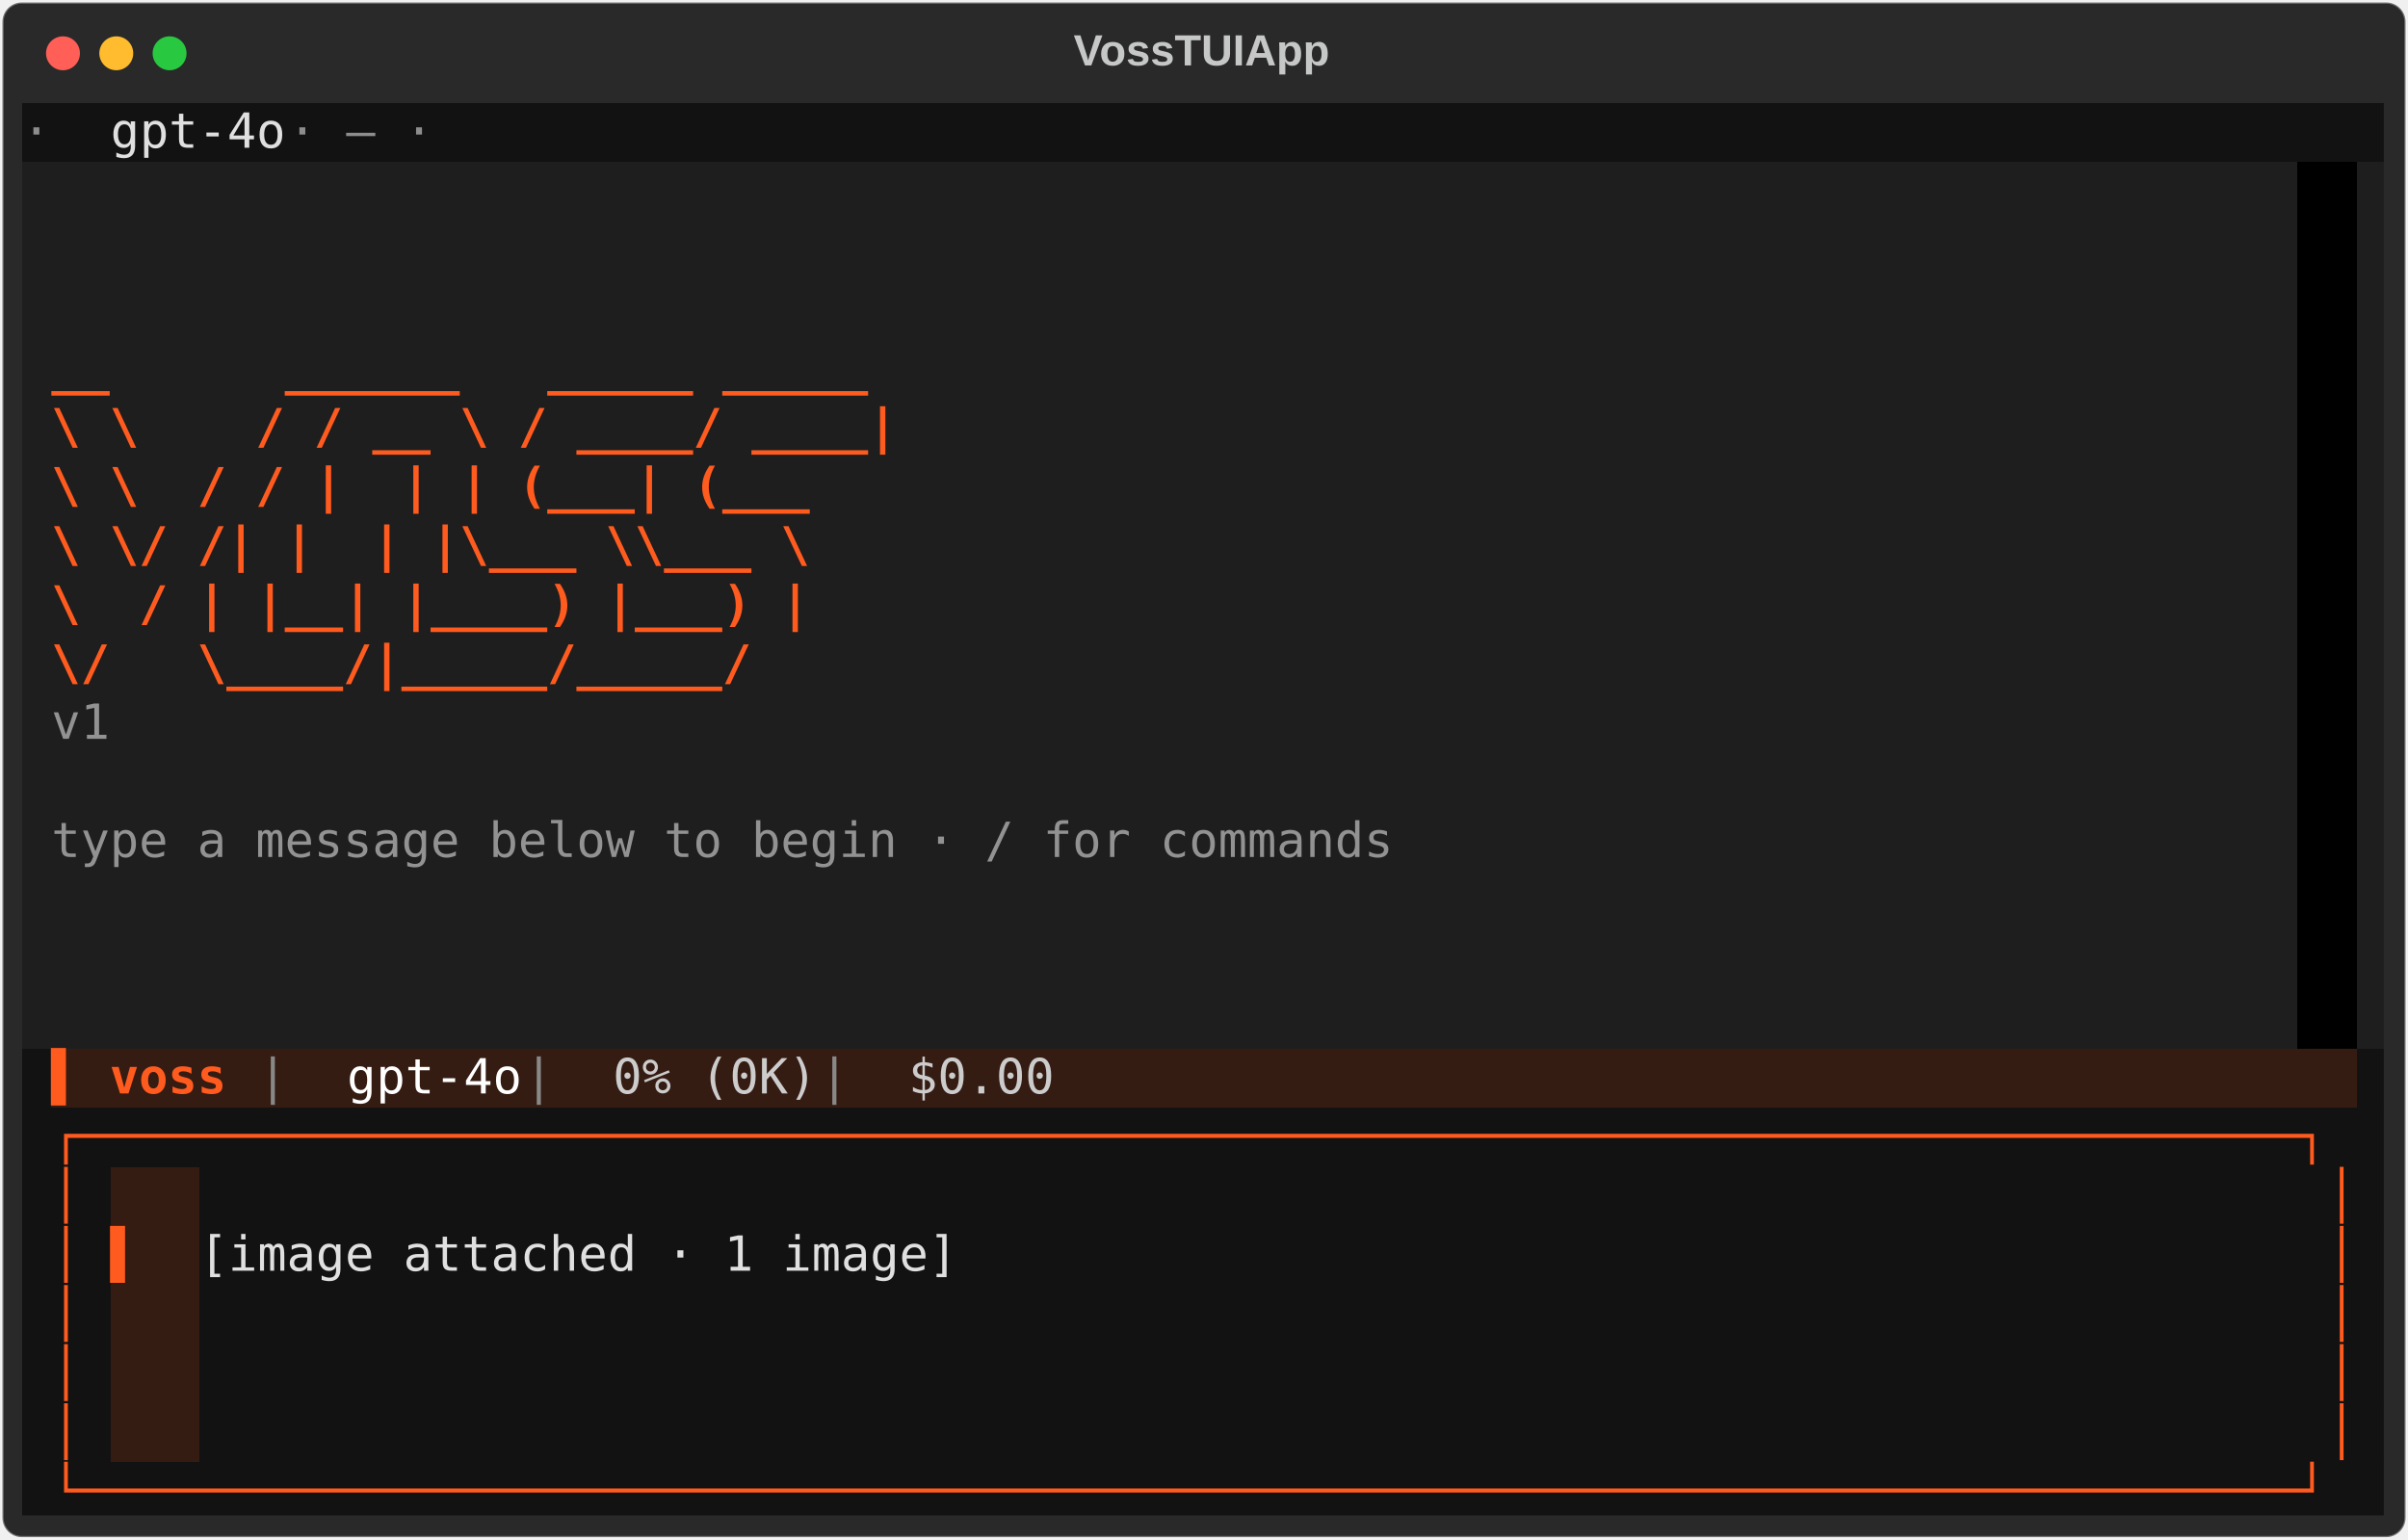
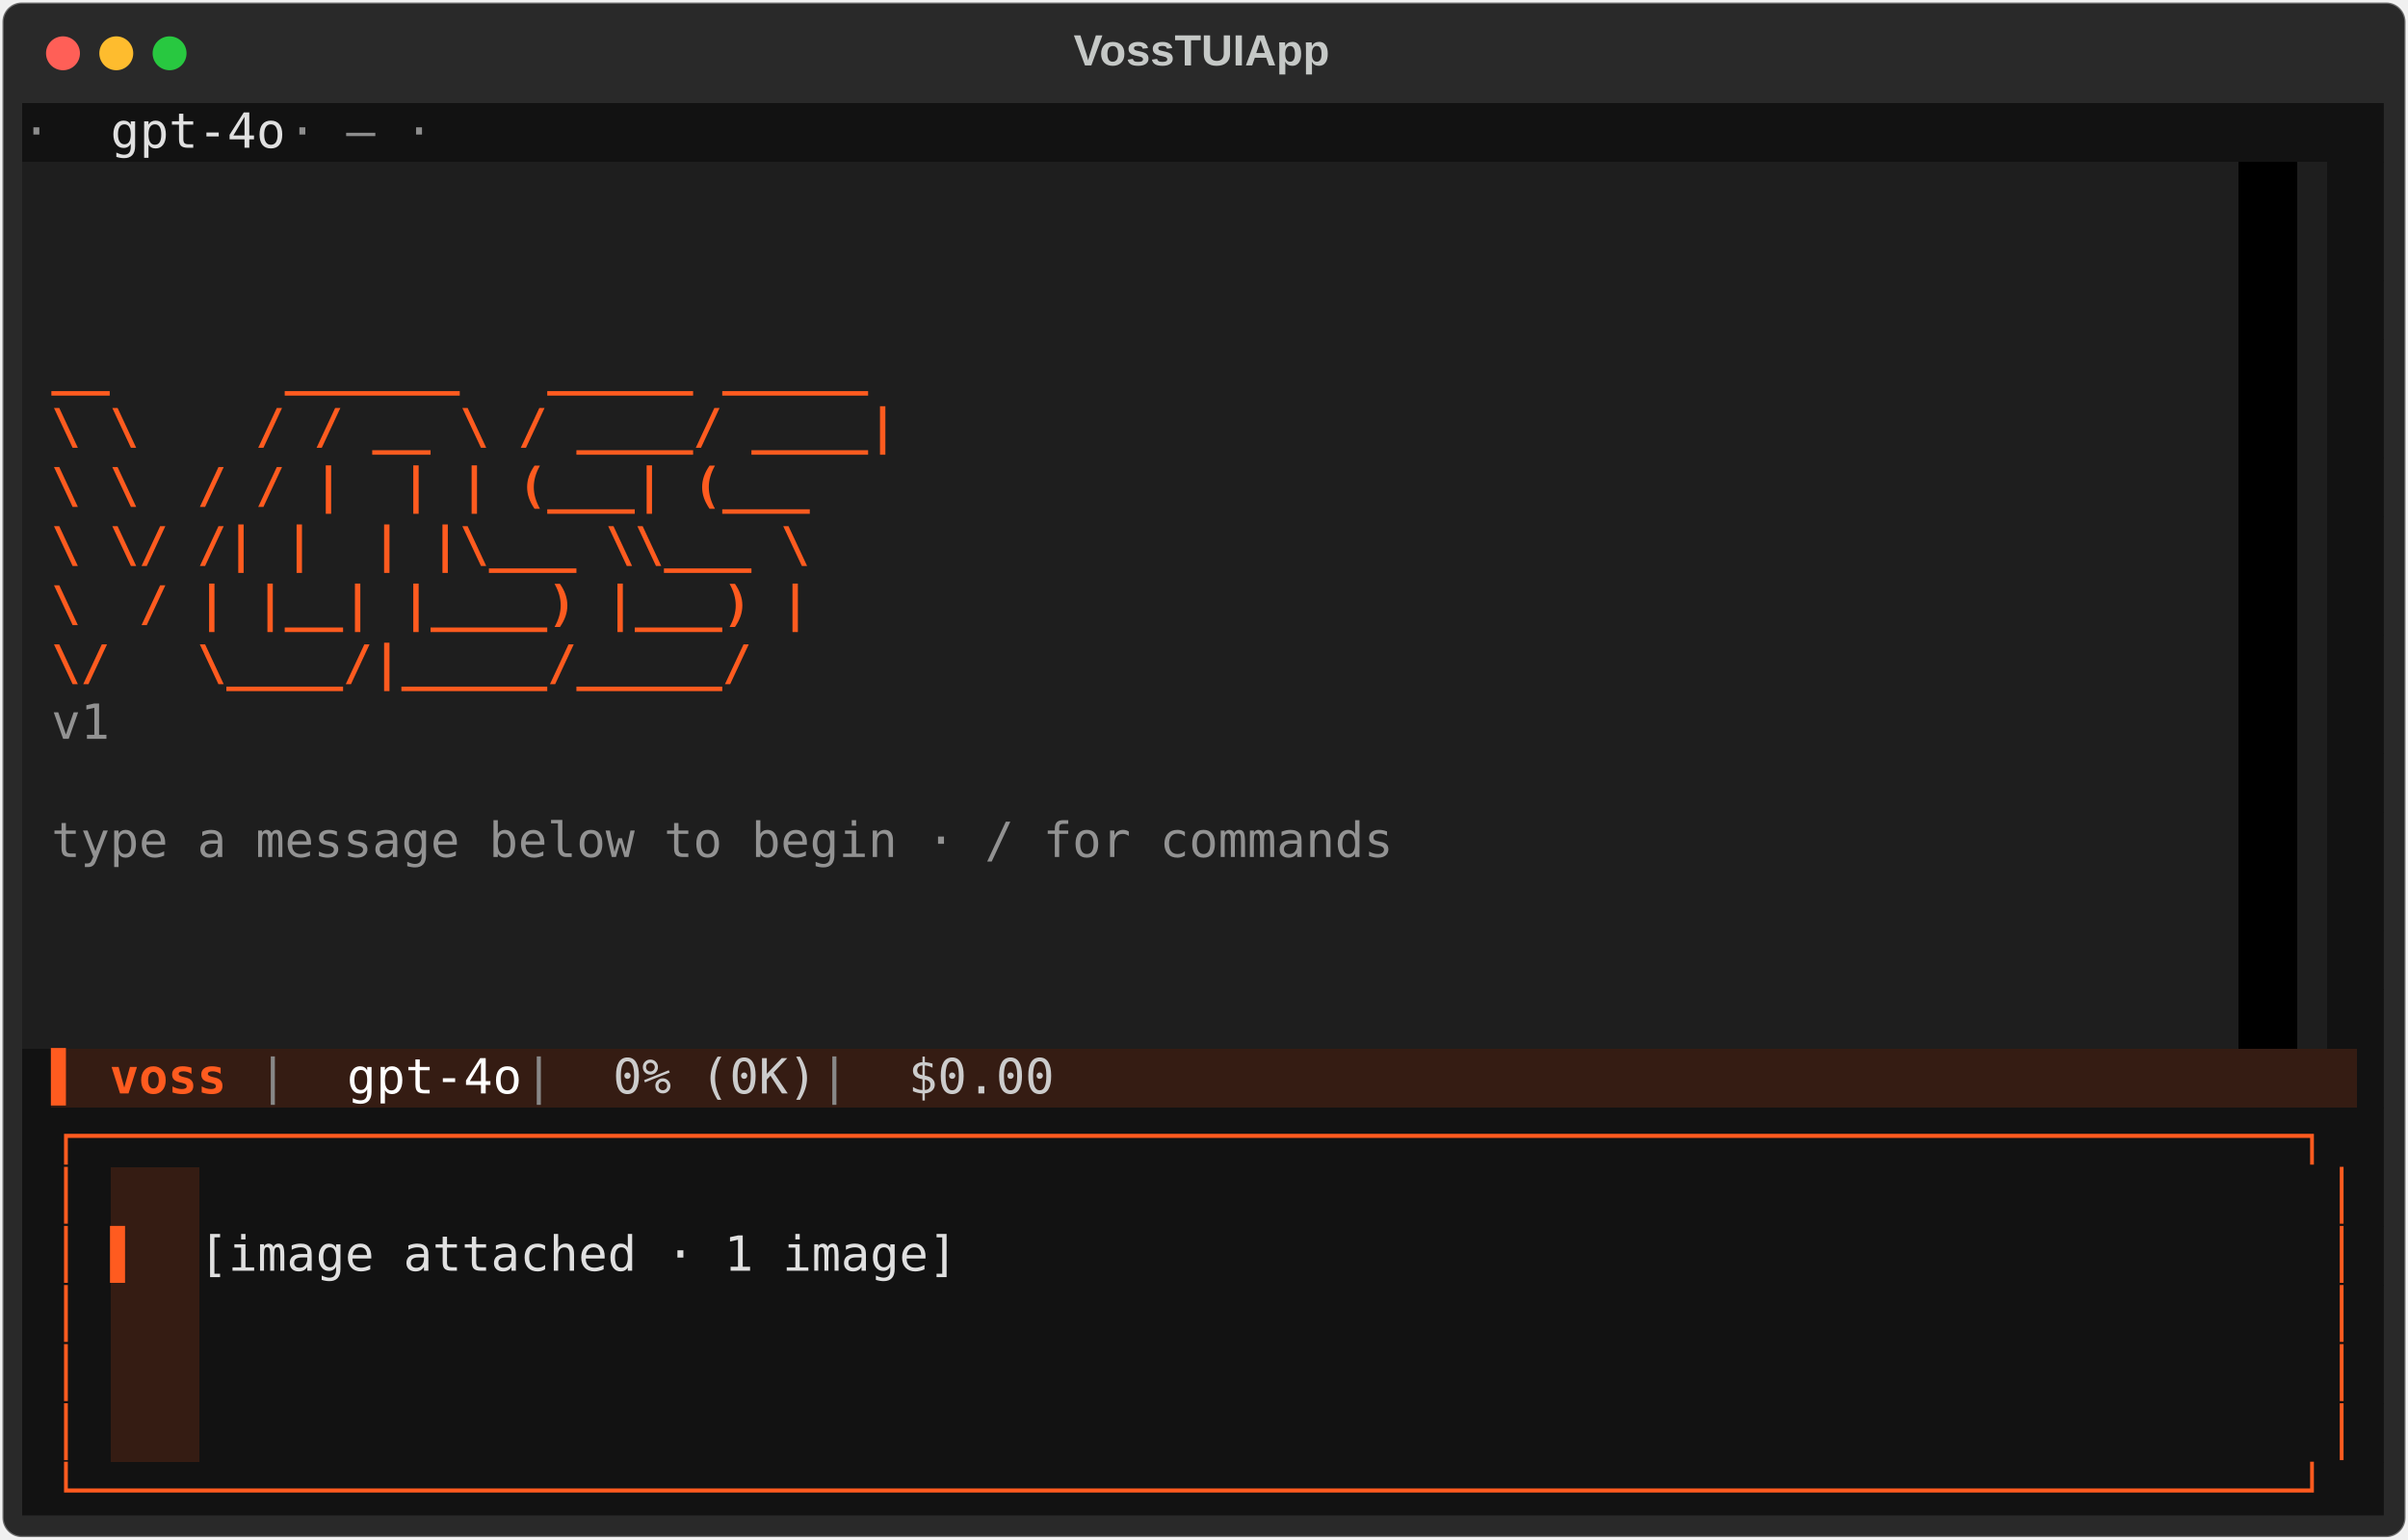
<svg xmlns="http://www.w3.org/2000/svg" class="rich-terminal" viewBox="0 0 994 635.6">
  <style>

    @font-face {
        font-family: "Fira Code";
        src: local("FiraCode-Regular"),
                url("https://cdnjs.cloudflare.com/ajax/libs/firacode/6.2.0/woff2/FiraCode-Regular.woff2") format("woff2"),
                url("https://cdnjs.cloudflare.com/ajax/libs/firacode/6.2.0/woff/FiraCode-Regular.woff") format("woff");
        font-style: normal;
        font-weight: 400;
    }
    @font-face {
        font-family: "Fira Code";
        src: local("FiraCode-Bold"),
                url("https://cdnjs.cloudflare.com/ajax/libs/firacode/6.2.0/woff2/FiraCode-Bold.woff2") format("woff2"),
                url("https://cdnjs.cloudflare.com/ajax/libs/firacode/6.2.0/woff/FiraCode-Bold.woff") format("woff");
        font-style: bold;
        font-weight: 700;
    }

    .terminal-matrix {
        font-family: Fira Code, monospace;
        font-size: 20px;
        line-height: 24.4px;
        font-variant-east-asian: full-width;
    }

    .terminal-title {
        font-size: 18px;
        font-weight: bold;
        font-family: arial;
    }

    .terminal-r1 { fill: #8d8d8d }
.terminal-r2 { fill: #e0e0e0 }
.terminal-r3 { fill: #c5c8c6 }
.terminal-r4 { fill: #ff5b1f;font-weight: bold }
.terminal-r5 { fill: #929292 }
.terminal-r6 { fill: #888888 }
.terminal-r7 { fill: #ffffff }
.terminal-r8 { fill: #cccccc }
.terminal-r9 { fill: #ff5b1f }
    </style>
  <defs>
    <clipPath id="terminal-clip-terminal">
      <rect x="0" y="0" width="975.0" height="584.6" />
    </clipPath>
    <clipPath id="terminal-line-0">
      <rect x="0" y="1.5" width="976" height="24.65" />
    </clipPath>
    <clipPath id="terminal-line-1">
      <rect x="0" y="25.9" width="976" height="24.65" />
    </clipPath>
    <clipPath id="terminal-line-2">
      <rect x="0" y="50.3" width="976" height="24.65" />
    </clipPath>
    <clipPath id="terminal-line-3">
      <rect x="0" y="74.7" width="976" height="24.65" />
    </clipPath>
    <clipPath id="terminal-line-4">
      <rect x="0" y="99.1" width="976" height="24.65" />
    </clipPath>
    <clipPath id="terminal-line-5">
      <rect x="0" y="123.5" width="976" height="24.65" />
    </clipPath>
    <clipPath id="terminal-line-6">
      <rect x="0" y="147.9" width="976" height="24.65" />
    </clipPath>
    <clipPath id="terminal-line-7">
      <rect x="0" y="172.3" width="976" height="24.65" />
    </clipPath>
    <clipPath id="terminal-line-8">
      <rect x="0" y="196.7" width="976" height="24.65" />
    </clipPath>
    <clipPath id="terminal-line-9">
      <rect x="0" y="221.1" width="976" height="24.65" />
    </clipPath>
    <clipPath id="terminal-line-10">
      <rect x="0" y="245.5" width="976" height="24.65" />
    </clipPath>
    <clipPath id="terminal-line-11">
      <rect x="0" y="269.9" width="976" height="24.65" />
    </clipPath>
    <clipPath id="terminal-line-12">
      <rect x="0" y="294.3" width="976" height="24.65" />
    </clipPath>
    <clipPath id="terminal-line-13">
      <rect x="0" y="318.7" width="976" height="24.65" />
    </clipPath>
    <clipPath id="terminal-line-14">
      <rect x="0" y="343.1" width="976" height="24.65" />
    </clipPath>
    <clipPath id="terminal-line-15">
      <rect x="0" y="367.5" width="976" height="24.65" />
    </clipPath>
    <clipPath id="terminal-line-16">
      <rect x="0" y="391.9" width="976" height="24.65" />
    </clipPath>
    <clipPath id="terminal-line-17">
      <rect x="0" y="416.3" width="976" height="24.65" />
    </clipPath>
    <clipPath id="terminal-line-18">
      <rect x="0" y="440.7" width="976" height="24.65" />
    </clipPath>
    <clipPath id="terminal-line-19">
      <rect x="0" y="465.1" width="976" height="24.65" />
    </clipPath>
    <clipPath id="terminal-line-20">
      <rect x="0" y="489.5" width="976" height="24.65" />
    </clipPath>
    <clipPath id="terminal-line-21">
      <rect x="0" y="513.9" width="976" height="24.65" />
    </clipPath>
    <clipPath id="terminal-line-22">
      <rect x="0" y="538.3" width="976" height="24.65" />
    </clipPath>
  </defs>
  <rect fill="#292929" stroke="rgba(255,255,255,0.35)" stroke-width="1" x="1" y="1" width="992" height="633.6" rx="8" />
  <text class="terminal-title" fill="#c5c8c6" text-anchor="middle" x="496" y="27">VossTUIApp</text>
  <g transform="translate(26,22)">
    <circle cx="0" cy="0" r="7" fill="#ff5f57" />
    <circle cx="22" cy="0" r="7" fill="#febc2e" />
    <circle cx="44" cy="0" r="7" fill="#28c840" />
  </g>
  <g transform="translate(9, 41)" clip-path="url(#terminal-clip-terminal)">
    <rect fill="#121212" x="0" y="1.5" width="36.6" height="24.65" shape-rendering="crispEdges" />
    <rect fill="#121212" x="36.6" y="1.5" width="73.2" height="24.65" shape-rendering="crispEdges" />
    <rect fill="#121212" x="109.8" y="1.5" width="85.4" height="24.65" shape-rendering="crispEdges" />
    <rect fill="#121212" x="195.2" y="1.5" width="780.8" height="24.65" shape-rendering="crispEdges" />
    <rect fill="#1e1e1e" x="0" y="25.9" width="12.2" height="24.65" shape-rendering="crispEdges" />
-     <rect fill="#1e1e1e" x="12.2" y="25.9" width="927.2" height="24.65" shape-rendering="crispEdges" />
-     <rect fill="#000000" x="939.4" y="25.9" width="24.4" height="24.65" shape-rendering="crispEdges" />
-     <rect fill="#1e1e1e" x="963.8" y="25.9" width="12.2" height="24.65" shape-rendering="crispEdges" />
+     <rect fill="#1e1e1e" x="12.2" y="25.9" width="902.8" height="24.65" shape-rendering="crispEdges" />
+     <rect fill="#000000" x="915" y="25.9" width="24.4" height="24.65" shape-rendering="crispEdges" />
+     <rect fill="#1e1e1e" x="939.4" y="25.9" width="12.2" height="24.65" shape-rendering="crispEdges" />
+     <rect fill="#121212" x="951.6" y="25.9" width="24.4" height="24.65" shape-rendering="crispEdges" />
    <rect fill="#1e1e1e" x="0" y="50.3" width="12.2" height="24.65" shape-rendering="crispEdges" />
-     <rect fill="#1e1e1e" x="12.2" y="50.3" width="927.2" height="24.65" shape-rendering="crispEdges" />
-     <rect fill="#000000" x="939.4" y="50.3" width="24.4" height="24.65" shape-rendering="crispEdges" />
-     <rect fill="#1e1e1e" x="963.8" y="50.3" width="12.2" height="24.65" shape-rendering="crispEdges" />
+     <rect fill="#1e1e1e" x="12.2" y="50.3" width="902.8" height="24.65" shape-rendering="crispEdges" />
+     <rect fill="#000000" x="915" y="50.3" width="24.4" height="24.65" shape-rendering="crispEdges" />
+     <rect fill="#1e1e1e" x="939.4" y="50.3" width="12.2" height="24.65" shape-rendering="crispEdges" />
+     <rect fill="#121212" x="951.6" y="50.3" width="24.4" height="24.65" shape-rendering="crispEdges" />
    <rect fill="#1e1e1e" x="0" y="74.7" width="12.2" height="24.65" shape-rendering="crispEdges" />
-     <rect fill="#1e1e1e" x="12.2" y="74.7" width="927.2" height="24.65" shape-rendering="crispEdges" />
-     <rect fill="#000000" x="939.4" y="74.7" width="24.4" height="24.65" shape-rendering="crispEdges" />
-     <rect fill="#1e1e1e" x="963.8" y="74.7" width="12.2" height="24.65" shape-rendering="crispEdges" />
+     <rect fill="#1e1e1e" x="12.2" y="74.7" width="902.8" height="24.65" shape-rendering="crispEdges" />
+     <rect fill="#000000" x="915" y="74.7" width="24.4" height="24.65" shape-rendering="crispEdges" />
+     <rect fill="#1e1e1e" x="939.4" y="74.7" width="12.2" height="24.65" shape-rendering="crispEdges" />
+     <rect fill="#121212" x="951.6" y="74.7" width="24.4" height="24.65" shape-rendering="crispEdges" />
    <rect fill="#1e1e1e" x="0" y="99.1" width="12.2" height="24.65" shape-rendering="crispEdges" />
    <rect fill="#1e1e1e" x="12.2" y="99.1" width="658.8" height="24.65" shape-rendering="crispEdges" />
-     <rect fill="#1e1e1e" x="671" y="99.1" width="268.4" height="24.65" shape-rendering="crispEdges" />
-     <rect fill="#000000" x="939.4" y="99.1" width="24.4" height="24.65" shape-rendering="crispEdges" />
-     <rect fill="#1e1e1e" x="963.8" y="99.1" width="12.2" height="24.65" shape-rendering="crispEdges" />
+     <rect fill="#1e1e1e" x="671" y="99.1" width="244" height="24.65" shape-rendering="crispEdges" />
+     <rect fill="#000000" x="915" y="99.1" width="24.4" height="24.65" shape-rendering="crispEdges" />
+     <rect fill="#1e1e1e" x="939.4" y="99.1" width="12.2" height="24.65" shape-rendering="crispEdges" />
+     <rect fill="#121212" x="951.6" y="99.1" width="24.4" height="24.65" shape-rendering="crispEdges" />
    <rect fill="#1e1e1e" x="0" y="123.5" width="12.2" height="24.65" shape-rendering="crispEdges" />
    <rect fill="#1e1e1e" x="12.2" y="123.5" width="658.8" height="24.65" shape-rendering="crispEdges" />
-     <rect fill="#1e1e1e" x="671" y="123.5" width="268.4" height="24.65" shape-rendering="crispEdges" />
-     <rect fill="#000000" x="939.4" y="123.5" width="24.4" height="24.65" shape-rendering="crispEdges" />
-     <rect fill="#1e1e1e" x="963.8" y="123.5" width="12.2" height="24.65" shape-rendering="crispEdges" />
+     <rect fill="#1e1e1e" x="671" y="123.5" width="244" height="24.65" shape-rendering="crispEdges" />
+     <rect fill="#000000" x="915" y="123.5" width="24.4" height="24.65" shape-rendering="crispEdges" />
+     <rect fill="#1e1e1e" x="939.4" y="123.5" width="12.2" height="24.65" shape-rendering="crispEdges" />
+     <rect fill="#121212" x="951.6" y="123.5" width="24.4" height="24.65" shape-rendering="crispEdges" />
    <rect fill="#1e1e1e" x="0" y="147.9" width="12.2" height="24.65" shape-rendering="crispEdges" />
    <rect fill="#1e1e1e" x="12.2" y="147.9" width="646.6" height="24.65" shape-rendering="crispEdges" />
-     <rect fill="#1e1e1e" x="658.8" y="147.9" width="280.6" height="24.65" shape-rendering="crispEdges" />
-     <rect fill="#000000" x="939.4" y="147.9" width="24.4" height="24.65" shape-rendering="crispEdges" />
-     <rect fill="#1e1e1e" x="963.8" y="147.9" width="12.2" height="24.65" shape-rendering="crispEdges" />
+     <rect fill="#1e1e1e" x="658.8" y="147.9" width="256.2" height="24.65" shape-rendering="crispEdges" />
+     <rect fill="#000000" x="915" y="147.9" width="24.4" height="24.65" shape-rendering="crispEdges" />
+     <rect fill="#1e1e1e" x="939.4" y="147.9" width="12.2" height="24.65" shape-rendering="crispEdges" />
+     <rect fill="#121212" x="951.6" y="147.9" width="24.4" height="24.65" shape-rendering="crispEdges" />
    <rect fill="#1e1e1e" x="0" y="172.3" width="12.2" height="24.65" shape-rendering="crispEdges" />
    <rect fill="#1e1e1e" x="12.2" y="172.3" width="658.8" height="24.65" shape-rendering="crispEdges" />
-     <rect fill="#1e1e1e" x="671" y="172.3" width="268.4" height="24.65" shape-rendering="crispEdges" />
-     <rect fill="#000000" x="939.4" y="172.3" width="24.4" height="24.65" shape-rendering="crispEdges" />
-     <rect fill="#1e1e1e" x="963.8" y="172.3" width="12.2" height="24.65" shape-rendering="crispEdges" />
+     <rect fill="#1e1e1e" x="671" y="172.3" width="244" height="24.65" shape-rendering="crispEdges" />
+     <rect fill="#000000" x="915" y="172.3" width="24.4" height="24.65" shape-rendering="crispEdges" />
+     <rect fill="#1e1e1e" x="939.4" y="172.3" width="12.2" height="24.65" shape-rendering="crispEdges" />
+     <rect fill="#121212" x="951.6" y="172.3" width="24.4" height="24.65" shape-rendering="crispEdges" />
    <rect fill="#1e1e1e" x="0" y="196.7" width="12.2" height="24.65" shape-rendering="crispEdges" />
    <rect fill="#1e1e1e" x="12.2" y="196.7" width="658.8" height="24.65" shape-rendering="crispEdges" />
-     <rect fill="#1e1e1e" x="671" y="196.7" width="268.4" height="24.65" shape-rendering="crispEdges" />
-     <rect fill="#000000" x="939.4" y="196.7" width="24.4" height="24.65" shape-rendering="crispEdges" />
-     <rect fill="#1e1e1e" x="963.8" y="196.7" width="12.2" height="24.65" shape-rendering="crispEdges" />
+     <rect fill="#1e1e1e" x="671" y="196.7" width="244" height="24.65" shape-rendering="crispEdges" />
+     <rect fill="#000000" x="915" y="196.7" width="24.4" height="24.65" shape-rendering="crispEdges" />
+     <rect fill="#1e1e1e" x="939.4" y="196.7" width="12.2" height="24.65" shape-rendering="crispEdges" />
+     <rect fill="#121212" x="951.6" y="196.7" width="24.4" height="24.65" shape-rendering="crispEdges" />
    <rect fill="#1e1e1e" x="0" y="221.1" width="12.2" height="24.65" shape-rendering="crispEdges" />
    <rect fill="#1e1e1e" x="12.2" y="221.1" width="658.8" height="24.65" shape-rendering="crispEdges" />
-     <rect fill="#1e1e1e" x="671" y="221.1" width="268.4" height="24.65" shape-rendering="crispEdges" />
-     <rect fill="#000000" x="939.4" y="221.1" width="24.4" height="24.65" shape-rendering="crispEdges" />
-     <rect fill="#1e1e1e" x="963.8" y="221.1" width="12.2" height="24.65" shape-rendering="crispEdges" />
+     <rect fill="#1e1e1e" x="671" y="221.1" width="244" height="24.65" shape-rendering="crispEdges" />
+     <rect fill="#000000" x="915" y="221.1" width="24.4" height="24.65" shape-rendering="crispEdges" />
+     <rect fill="#1e1e1e" x="939.4" y="221.1" width="12.2" height="24.65" shape-rendering="crispEdges" />
+     <rect fill="#121212" x="951.6" y="221.1" width="24.4" height="24.65" shape-rendering="crispEdges" />
    <rect fill="#1e1e1e" x="0" y="245.5" width="12.2" height="24.65" shape-rendering="crispEdges" />
    <rect fill="#1e1e1e" x="12.2" y="245.5" width="500.2" height="24.65" shape-rendering="crispEdges" />
-     <rect fill="#1e1e1e" x="512.4" y="245.5" width="427" height="24.65" shape-rendering="crispEdges" />
-     <rect fill="#000000" x="939.4" y="245.5" width="24.4" height="24.65" shape-rendering="crispEdges" />
-     <rect fill="#1e1e1e" x="963.8" y="245.5" width="12.2" height="24.65" shape-rendering="crispEdges" />
+     <rect fill="#1e1e1e" x="512.4" y="245.5" width="402.6" height="24.65" shape-rendering="crispEdges" />
+     <rect fill="#000000" x="915" y="245.5" width="24.4" height="24.65" shape-rendering="crispEdges" />
+     <rect fill="#1e1e1e" x="939.4" y="245.5" width="12.2" height="24.65" shape-rendering="crispEdges" />
+     <rect fill="#121212" x="951.6" y="245.5" width="24.4" height="24.65" shape-rendering="crispEdges" />
    <rect fill="#1e1e1e" x="0" y="269.9" width="12.2" height="24.65" shape-rendering="crispEdges" />
-     <rect fill="#1e1e1e" x="12.2" y="269.9" width="927.2" height="24.65" shape-rendering="crispEdges" />
-     <rect fill="#000000" x="939.4" y="269.9" width="24.4" height="24.65" shape-rendering="crispEdges" />
-     <rect fill="#1e1e1e" x="963.8" y="269.9" width="12.2" height="24.65" shape-rendering="crispEdges" />
+     <rect fill="#1e1e1e" x="12.2" y="269.9" width="902.8" height="24.65" shape-rendering="crispEdges" />
+     <rect fill="#000000" x="915" y="269.9" width="24.4" height="24.65" shape-rendering="crispEdges" />
+     <rect fill="#1e1e1e" x="939.4" y="269.9" width="12.2" height="24.65" shape-rendering="crispEdges" />
+     <rect fill="#121212" x="951.6" y="269.9" width="24.4" height="24.65" shape-rendering="crispEdges" />
    <rect fill="#1e1e1e" x="0" y="294.3" width="12.2" height="24.65" shape-rendering="crispEdges" />
    <rect fill="#1e1e1e" x="12.2" y="294.3" width="768.6" height="24.65" shape-rendering="crispEdges" />
-     <rect fill="#1e1e1e" x="780.8" y="294.3" width="158.6" height="24.65" shape-rendering="crispEdges" />
-     <rect fill="#000000" x="939.4" y="294.3" width="24.4" height="24.65" shape-rendering="crispEdges" />
-     <rect fill="#1e1e1e" x="963.8" y="294.3" width="12.2" height="24.65" shape-rendering="crispEdges" />
+     <rect fill="#1e1e1e" x="780.8" y="294.3" width="134.2" height="24.65" shape-rendering="crispEdges" />
+     <rect fill="#000000" x="915" y="294.3" width="24.4" height="24.65" shape-rendering="crispEdges" />
+     <rect fill="#1e1e1e" x="939.4" y="294.3" width="12.2" height="24.65" shape-rendering="crispEdges" />
+     <rect fill="#121212" x="951.6" y="294.3" width="24.4" height="24.65" shape-rendering="crispEdges" />
    <rect fill="#1e1e1e" x="0" y="318.7" width="12.2" height="24.65" shape-rendering="crispEdges" />
-     <rect fill="#1e1e1e" x="12.2" y="318.7" width="927.2" height="24.65" shape-rendering="crispEdges" />
-     <rect fill="#000000" x="939.4" y="318.7" width="24.4" height="24.65" shape-rendering="crispEdges" />
-     <rect fill="#1e1e1e" x="963.8" y="318.7" width="12.2" height="24.65" shape-rendering="crispEdges" />
+     <rect fill="#1e1e1e" x="12.2" y="318.7" width="902.8" height="24.65" shape-rendering="crispEdges" />
+     <rect fill="#000000" x="915" y="318.7" width="24.4" height="24.65" shape-rendering="crispEdges" />
+     <rect fill="#1e1e1e" x="939.4" y="318.7" width="12.2" height="24.65" shape-rendering="crispEdges" />
+     <rect fill="#121212" x="951.6" y="318.7" width="24.4" height="24.65" shape-rendering="crispEdges" />
    <rect fill="#1e1e1e" x="0" y="343.1" width="12.2" height="24.65" shape-rendering="crispEdges" />
-     <rect fill="#1e1e1e" x="12.2" y="343.1" width="927.2" height="24.65" shape-rendering="crispEdges" />
-     <rect fill="#000000" x="939.4" y="343.1" width="24.4" height="24.65" shape-rendering="crispEdges" />
-     <rect fill="#1e1e1e" x="963.8" y="343.1" width="12.2" height="24.65" shape-rendering="crispEdges" />
+     <rect fill="#1e1e1e" x="12.2" y="343.1" width="902.8" height="24.65" shape-rendering="crispEdges" />
+     <rect fill="#000000" x="915" y="343.1" width="24.4" height="24.65" shape-rendering="crispEdges" />
+     <rect fill="#1e1e1e" x="939.4" y="343.1" width="12.2" height="24.65" shape-rendering="crispEdges" />
+     <rect fill="#121212" x="951.6" y="343.1" width="24.4" height="24.65" shape-rendering="crispEdges" />
    <rect fill="#1e1e1e" x="0" y="367.5" width="12.2" height="24.65" shape-rendering="crispEdges" />
-     <rect fill="#1e1e1e" x="12.2" y="367.5" width="927.2" height="24.65" shape-rendering="crispEdges" />
-     <rect fill="#000000" x="939.4" y="367.5" width="24.4" height="24.65" shape-rendering="crispEdges" />
-     <rect fill="#1e1e1e" x="963.8" y="367.5" width="12.2" height="24.65" shape-rendering="crispEdges" />
+     <rect fill="#1e1e1e" x="12.2" y="367.5" width="902.8" height="24.65" shape-rendering="crispEdges" />
+     <rect fill="#000000" x="915" y="367.5" width="24.4" height="24.65" shape-rendering="crispEdges" />
+     <rect fill="#1e1e1e" x="939.4" y="367.5" width="12.2" height="24.65" shape-rendering="crispEdges" />
+     <rect fill="#121212" x="951.6" y="367.5" width="24.4" height="24.65" shape-rendering="crispEdges" />
    <rect fill="#121212" x="0" y="391.9" width="12.2" height="24.65" shape-rendering="crispEdges" />
    <rect fill="#351c13" x="12.2" y="391.9" width="85.4" height="24.65" shape-rendering="crispEdges" />
    <rect fill="#351c13" x="97.6" y="391.9" width="36.6" height="24.65" shape-rendering="crispEdges" />
    <rect fill="#351c13" x="134.2" y="391.9" width="73.2" height="24.65" shape-rendering="crispEdges" />
    <rect fill="#351c13" x="207.4" y="391.9" width="36.6" height="24.65" shape-rendering="crispEdges" />
    <rect fill="#351c13" x="244" y="391.9" width="85.4" height="24.65" shape-rendering="crispEdges" />
    <rect fill="#351c13" x="329.4" y="391.9" width="36.6" height="24.65" shape-rendering="crispEdges" />
    <rect fill="#351c13" x="366" y="391.9" width="61" height="24.65" shape-rendering="crispEdges" />
    <rect fill="#351c13" x="427" y="391.9" width="536.8" height="24.65" shape-rendering="crispEdges" />
    <rect fill="#121212" x="963.8" y="391.9" width="12.2" height="24.65" shape-rendering="crispEdges" />
    <rect fill="#121212" x="0" y="416.3" width="12.2" height="24.65" shape-rendering="crispEdges" />
    <rect fill="#121212" x="12.2" y="416.3" width="951.6" height="24.65" shape-rendering="crispEdges" />
    <rect fill="#121212" x="963.8" y="416.3" width="12.2" height="24.65" shape-rendering="crispEdges" />
    <rect fill="#121212" x="0" y="440.7" width="12.2" height="24.65" shape-rendering="crispEdges" />
    <rect fill="#121212" x="12.2" y="440.7" width="12.2" height="24.65" shape-rendering="crispEdges" />
    <rect fill="#121212" x="24.4" y="440.7" width="12.2" height="24.65" shape-rendering="crispEdges" />
    <rect fill="#351c13" x="36.6" y="440.7" width="36.6" height="24.65" shape-rendering="crispEdges" />
    <rect fill="#121212" x="73.2" y="440.7" width="878.4" height="24.65" shape-rendering="crispEdges" />
    <rect fill="#121212" x="951.6" y="440.7" width="12.2" height="24.65" shape-rendering="crispEdges" />
    <rect fill="#121212" x="963.8" y="440.7" width="12.2" height="24.65" shape-rendering="crispEdges" />
    <rect fill="#121212" x="0" y="465.1" width="12.2" height="24.65" shape-rendering="crispEdges" />
    <rect fill="#121212" x="12.2" y="465.1" width="12.2" height="24.65" shape-rendering="crispEdges" />
    <rect fill="#121212" x="24.4" y="465.1" width="12.2" height="24.65" shape-rendering="crispEdges" />
    <rect fill="#351c13" x="36.6" y="465.1" width="36.6" height="24.65" shape-rendering="crispEdges" />
    <rect fill="#121212" x="73.2" y="465.1" width="854" height="24.65" shape-rendering="crispEdges" />
    <rect fill="#121212" x="927.2" y="465.1" width="24.4" height="24.65" shape-rendering="crispEdges" />
    <rect fill="#121212" x="951.6" y="465.1" width="12.2" height="24.65" shape-rendering="crispEdges" />
    <rect fill="#121212" x="963.8" y="465.1" width="12.2" height="24.65" shape-rendering="crispEdges" />
    <rect fill="#121212" x="0" y="489.5" width="12.2" height="24.65" shape-rendering="crispEdges" />
    <rect fill="#121212" x="12.2" y="489.5" width="12.2" height="24.65" shape-rendering="crispEdges" />
    <rect fill="#121212" x="24.4" y="489.5" width="12.2" height="24.65" shape-rendering="crispEdges" />
    <rect fill="#351c13" x="36.6" y="489.5" width="36.6" height="24.65" shape-rendering="crispEdges" />
    <rect fill="#121212" x="73.2" y="489.5" width="878.4" height="24.65" shape-rendering="crispEdges" />
    <rect fill="#121212" x="951.6" y="489.5" width="12.2" height="24.65" shape-rendering="crispEdges" />
    <rect fill="#121212" x="963.8" y="489.5" width="12.2" height="24.65" shape-rendering="crispEdges" />
    <rect fill="#121212" x="0" y="513.9" width="12.2" height="24.65" shape-rendering="crispEdges" />
    <rect fill="#121212" x="12.2" y="513.9" width="12.2" height="24.65" shape-rendering="crispEdges" />
    <rect fill="#121212" x="24.4" y="513.9" width="12.2" height="24.65" shape-rendering="crispEdges" />
    <rect fill="#351c13" x="36.6" y="513.9" width="36.6" height="24.65" shape-rendering="crispEdges" />
    <rect fill="#121212" x="73.2" y="513.9" width="878.4" height="24.65" shape-rendering="crispEdges" />
    <rect fill="#121212" x="951.6" y="513.9" width="12.2" height="24.65" shape-rendering="crispEdges" />
    <rect fill="#121212" x="963.8" y="513.9" width="12.2" height="24.65" shape-rendering="crispEdges" />
    <rect fill="#121212" x="0" y="538.3" width="12.2" height="24.65" shape-rendering="crispEdges" />
    <rect fill="#121212" x="12.2" y="538.3" width="12.2" height="24.65" shape-rendering="crispEdges" />
    <rect fill="#121212" x="24.4" y="538.3" width="12.2" height="24.65" shape-rendering="crispEdges" />
    <rect fill="#351c13" x="36.6" y="538.3" width="36.6" height="24.65" shape-rendering="crispEdges" />
    <rect fill="#121212" x="73.2" y="538.3" width="878.4" height="24.65" shape-rendering="crispEdges" />
    <rect fill="#121212" x="951.6" y="538.3" width="12.2" height="24.65" shape-rendering="crispEdges" />
    <rect fill="#121212" x="963.8" y="538.3" width="12.2" height="24.65" shape-rendering="crispEdges" />
    <rect fill="#121212" x="0" y="562.7" width="12.2" height="24.65" shape-rendering="crispEdges" />
    <rect fill="#121212" x="12.2" y="562.7" width="951.6" height="24.65" shape-rendering="crispEdges" />
    <rect fill="#121212" x="963.8" y="562.7" width="12.2" height="24.65" shape-rendering="crispEdges" />
    <g class="terminal-matrix">
      <text class="terminal-r1" x="0" y="20" textLength="36.6" clip-path="url(#terminal-line-0)"> · </text>
      <text class="terminal-r2" x="36.6" y="20" textLength="73.2" clip-path="url(#terminal-line-0)">gpt-4o</text>
      <text class="terminal-r1" x="109.8" y="20" textLength="85.4" clip-path="url(#terminal-line-0)"> · — · </text>
      <text class="terminal-r3" x="976" y="20" textLength="12.2" clip-path="url(#terminal-line-0)">
</text>
      <text class="terminal-r3" x="976" y="44.4" textLength="12.2" clip-path="url(#terminal-line-1)">
</text>
      <text class="terminal-r3" x="976" y="68.8" textLength="12.2" clip-path="url(#terminal-line-2)">
</text>
      <text class="terminal-r3" x="976" y="93.2" textLength="12.2" clip-path="url(#terminal-line-3)">
</text>
      <text class="terminal-r4" x="12.2" y="117.6" textLength="658.8" clip-path="url(#terminal-line-4)">                          __      ______   _____ _____</text>
      <text class="terminal-r3" x="976" y="117.6" textLength="12.2" clip-path="url(#terminal-line-4)">
</text>
      <text class="terminal-r4" x="12.2" y="142" textLength="658.8" clip-path="url(#terminal-line-5)">                         \ \    / / __ \ / ____/ ____|</text>
      <text class="terminal-r3" x="976" y="142" textLength="12.2" clip-path="url(#terminal-line-5)">
</text>
      <text class="terminal-r4" x="12.2" y="166.4" textLength="646.6" clip-path="url(#terminal-line-6)">                           \ \  / / |  | | (___| (___</text>
      <text class="terminal-r3" x="976" y="166.4" textLength="12.2" clip-path="url(#terminal-line-6)">
</text>
      <text class="terminal-r4" x="12.2" y="190.8" textLength="658.8" clip-path="url(#terminal-line-7)">                            \ \/ /| |  | |\___ \\___ \</text>
      <text class="terminal-r3" x="976" y="190.8" textLength="12.2" clip-path="url(#terminal-line-7)">
</text>
      <text class="terminal-r4" x="12.2" y="215.2" textLength="658.8" clip-path="url(#terminal-line-8)">                            \  / | |__| |____) |___) |</text>
      <text class="terminal-r3" x="976" y="215.2" textLength="12.2" clip-path="url(#terminal-line-8)">
</text>
      <text class="terminal-r4" x="12.2" y="239.6" textLength="658.8" clip-path="url(#terminal-line-9)">                              \/   \____/|_____/_____/</text>
      <text class="terminal-r3" x="976" y="239.6" textLength="12.2" clip-path="url(#terminal-line-9)">
</text>
      <text class="terminal-r5" x="12.2" y="264" textLength="500.2" clip-path="url(#terminal-line-10)">                                       v1</text>
      <text class="terminal-r3" x="976" y="264" textLength="12.2" clip-path="url(#terminal-line-10)">
</text>
      <text class="terminal-r3" x="976" y="288.4" textLength="12.2" clip-path="url(#terminal-line-11)">
</text>
      <text class="terminal-r5" x="12.2" y="312.8" textLength="768.6" clip-path="url(#terminal-line-12)">                 type a message below to begin · / for commands</text>
      <text class="terminal-r3" x="976" y="312.8" textLength="12.2" clip-path="url(#terminal-line-12)">
</text>
      <text class="terminal-r3" x="976" y="337.2" textLength="12.2" clip-path="url(#terminal-line-13)">
</text>
      <text class="terminal-r3" x="976" y="361.6" textLength="12.2" clip-path="url(#terminal-line-14)">
</text>
      <text class="terminal-r3" x="976" y="386" textLength="12.2" clip-path="url(#terminal-line-15)">
</text>
      <text class="terminal-r4" x="12.2" y="410.4" textLength="85.4" clip-path="url(#terminal-line-16)"> ▌ voss</text>
      <text class="terminal-r6" x="97.6" y="410.4" textLength="36.6" clip-path="url(#terminal-line-16)"> | </text>
      <text class="terminal-r7" x="134.2" y="410.4" textLength="73.2" clip-path="url(#terminal-line-16)">gpt-4o</text>
      <text class="terminal-r6" x="207.4" y="410.4" textLength="36.6" clip-path="url(#terminal-line-16)"> | </text>
      <text class="terminal-r8" x="244" y="410.4" textLength="85.4" clip-path="url(#terminal-line-16)">0% (0K)</text>
      <text class="terminal-r6" x="329.4" y="410.4" textLength="36.6" clip-path="url(#terminal-line-16)"> | </text>
      <text class="terminal-r8" x="366" y="410.4" textLength="61" clip-path="url(#terminal-line-16)">$0.00</text>
      <text class="terminal-r3" x="976" y="410.4" textLength="12.2" clip-path="url(#terminal-line-16)">
</text>
      <text class="terminal-r9" x="12.2" y="434.8" textLength="951.6" clip-path="url(#terminal-line-17)">┌────────────────────────────────────────────────────────────────────────────┐</text>
      <text class="terminal-r3" x="976" y="434.8" textLength="12.2" clip-path="url(#terminal-line-17)">
</text>
      <text class="terminal-r9" x="12.2" y="459.2" textLength="12.2" clip-path="url(#terminal-line-18)">│</text>
      <text class="terminal-r9" x="951.6" y="459.2" textLength="12.2" clip-path="url(#terminal-line-18)">│</text>
      <text class="terminal-r3" x="976" y="459.2" textLength="12.2" clip-path="url(#terminal-line-18)">
</text>
      <text class="terminal-r9" x="12.2" y="483.6" textLength="12.2" clip-path="url(#terminal-line-19)">│</text>
      <text class="terminal-r4" x="36.6" y="483.6" textLength="36.6" clip-path="url(#terminal-line-19)">▌  </text>
      <text class="terminal-r2" x="73.2" y="483.6" textLength="854" clip-path="url(#terminal-line-19)">[image attached · 1 image]                                            </text>
      <text class="terminal-r9" x="951.6" y="483.6" textLength="12.2" clip-path="url(#terminal-line-19)">│</text>
      <text class="terminal-r3" x="976" y="483.6" textLength="12.2" clip-path="url(#terminal-line-19)">
</text>
      <text class="terminal-r9" x="12.2" y="508" textLength="12.2" clip-path="url(#terminal-line-20)">│</text>
      <text class="terminal-r9" x="951.6" y="508" textLength="12.2" clip-path="url(#terminal-line-20)">│</text>
      <text class="terminal-r3" x="976" y="508" textLength="12.2" clip-path="url(#terminal-line-20)">
</text>
      <text class="terminal-r9" x="12.2" y="532.4" textLength="12.2" clip-path="url(#terminal-line-21)">│</text>
      <text class="terminal-r9" x="951.6" y="532.4" textLength="12.2" clip-path="url(#terminal-line-21)">│</text>
      <text class="terminal-r3" x="976" y="532.4" textLength="12.2" clip-path="url(#terminal-line-21)">
</text>
      <text class="terminal-r9" x="12.2" y="556.8" textLength="12.2" clip-path="url(#terminal-line-22)">│</text>
      <text class="terminal-r9" x="951.6" y="556.8" textLength="12.2" clip-path="url(#terminal-line-22)">│</text>
      <text class="terminal-r3" x="976" y="556.8" textLength="12.2" clip-path="url(#terminal-line-22)">
</text>
      <text class="terminal-r9" x="12.2" y="581.2" textLength="951.6" clip-path="url(#terminal-line-23)">└────────────────────────────────────────────────────────────────────────────┘</text>
    </g>
  </g>
</svg>
